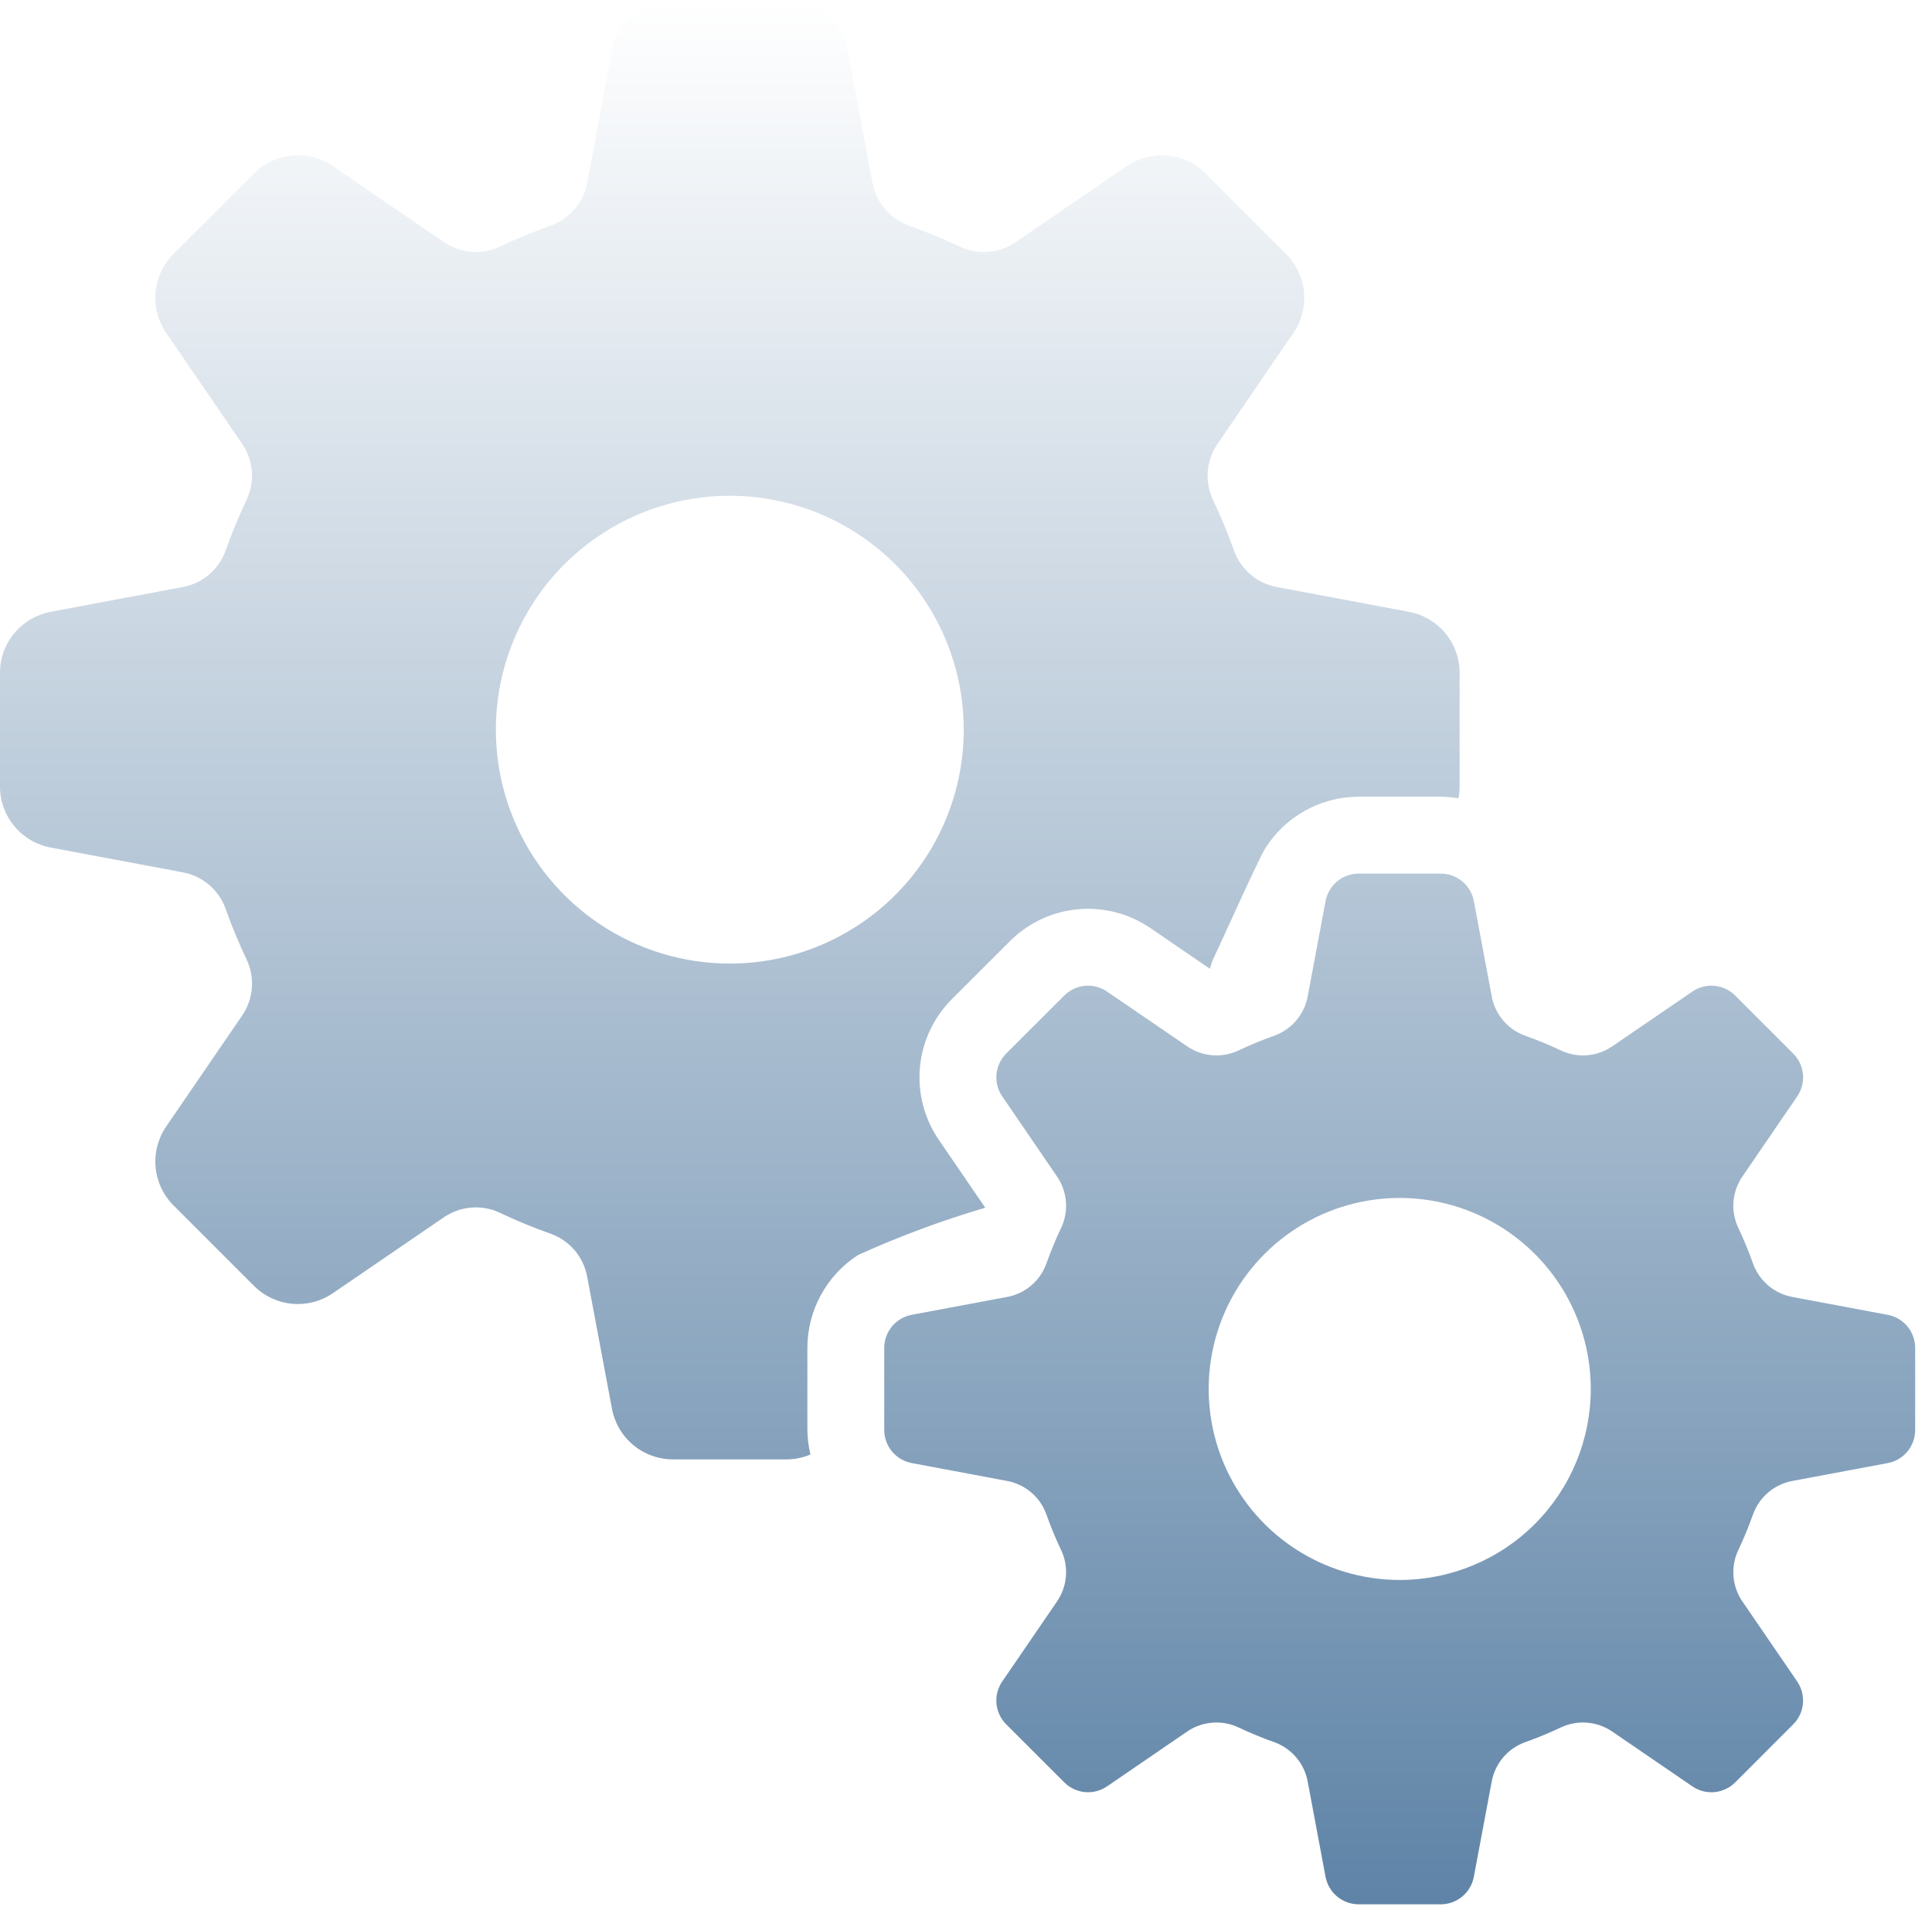
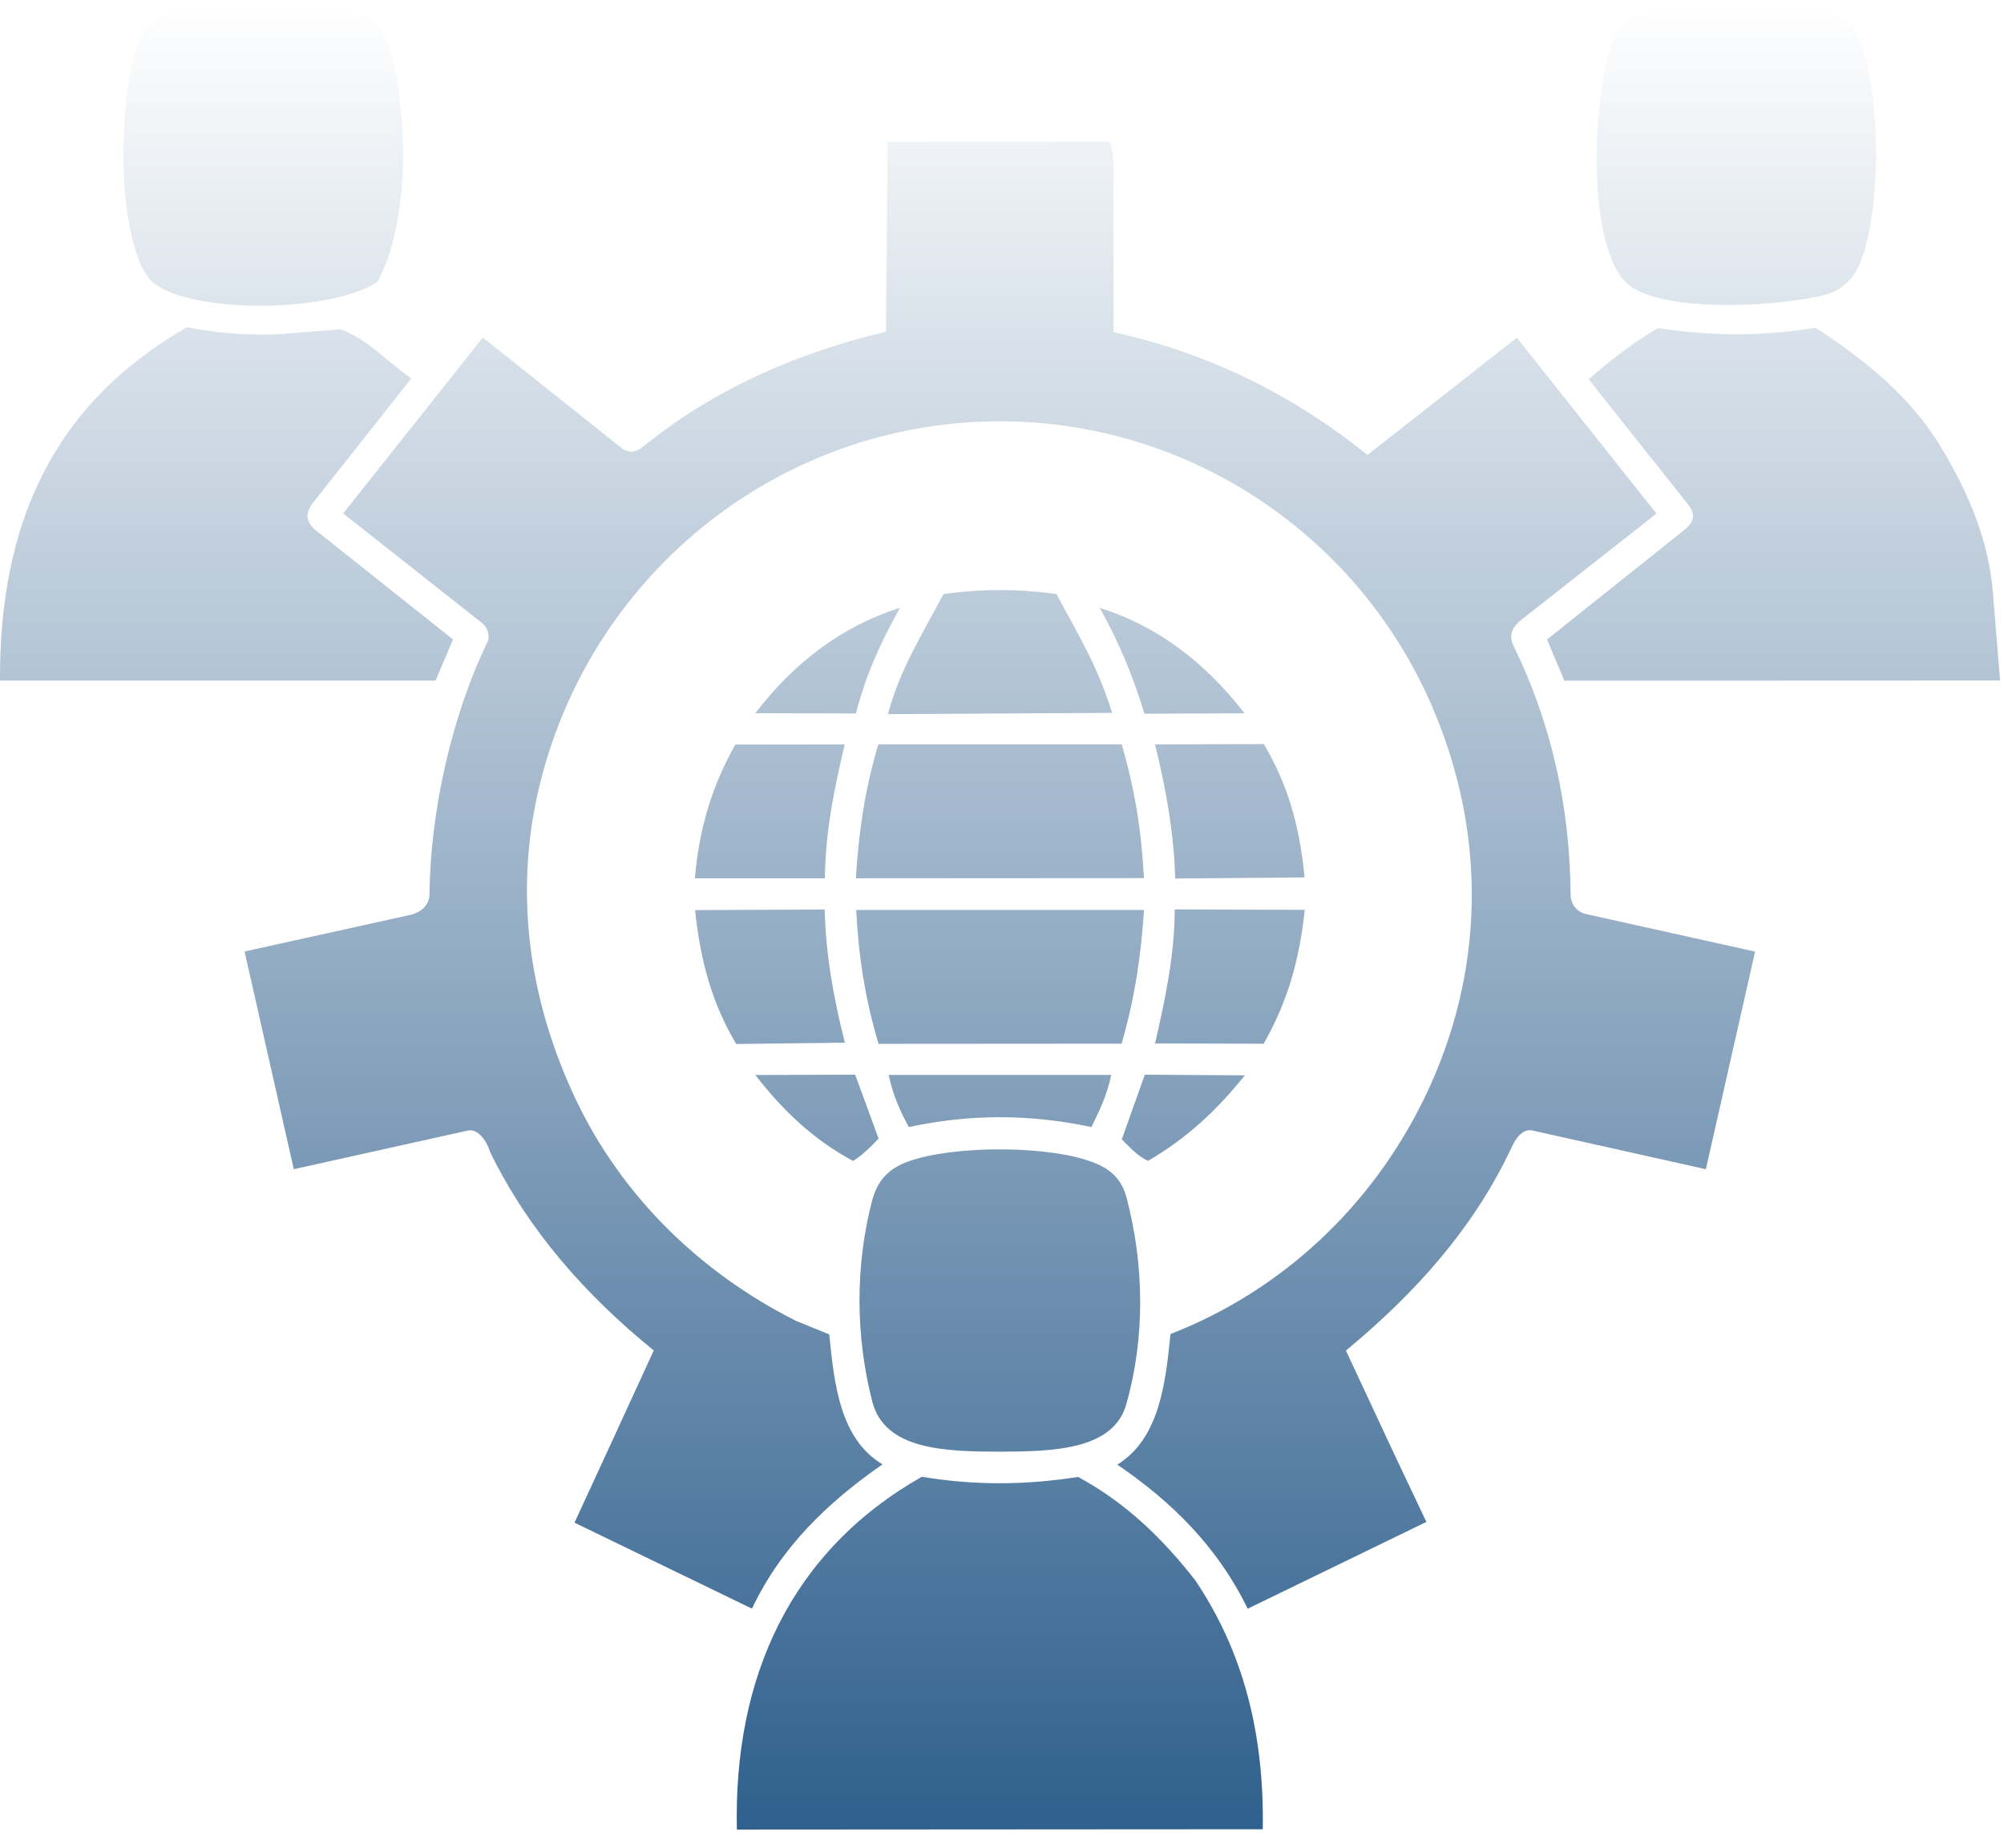
- <svg xmlns="http://www.w3.org/2000/svg" width="87" height="86" viewBox="0 0 87 86" fill="none">
-   <path d="M64.879 39.347C65.232 39.347 65.576 39.471 65.848 39.696C66.12 39.922 66.304 40.236 66.369 40.583L67.173 44.868C67.245 45.27 67.422 45.645 67.685 45.957C67.947 46.269 68.288 46.506 68.671 46.645C69.225 46.841 69.769 47.065 70.3 47.317C70.669 47.489 71.077 47.562 71.482 47.527C71.888 47.492 72.278 47.352 72.612 47.119L76.209 44.659C76.501 44.46 76.853 44.368 77.205 44.4C77.557 44.433 77.887 44.588 78.137 44.838L80.751 47.453C81.001 47.703 81.156 48.032 81.189 48.384C81.221 48.736 81.13 49.088 80.931 49.38L78.47 52.977C78.237 53.311 78.097 53.701 78.062 54.106C78.028 54.512 78.1 54.921 78.272 55.29C78.524 55.821 78.749 56.365 78.944 56.919C79.084 57.302 79.321 57.642 79.633 57.905C79.945 58.168 80.32 58.344 80.721 58.416L85.006 59.22C85.353 59.285 85.668 59.469 85.894 59.741C86.119 60.013 86.242 60.356 86.242 60.71V64.407C86.242 64.761 86.118 65.104 85.893 65.376C85.667 65.648 85.353 65.832 85.006 65.897L80.721 66.7C80.32 66.772 79.945 66.949 79.633 67.212C79.321 67.475 79.084 67.814 78.944 68.197C78.749 68.751 78.524 69.296 78.272 69.826C78.1 70.195 78.028 70.604 78.062 71.01C78.097 71.415 78.237 71.805 78.47 72.14L80.931 75.736C81.13 76.028 81.221 76.381 81.189 76.732C81.156 77.084 81.001 77.413 80.751 77.663L78.137 80.278C77.887 80.528 77.557 80.683 77.205 80.716C76.853 80.749 76.501 80.657 76.209 80.457L72.611 77.996C72.277 77.764 71.887 77.624 71.481 77.589C71.076 77.554 70.668 77.626 70.299 77.798C69.768 78.05 69.224 78.275 68.67 78.471C68.287 78.61 67.946 78.847 67.684 79.159C67.421 79.471 67.244 79.846 67.172 80.247L66.368 84.532C66.303 84.879 66.118 85.193 65.847 85.419C65.575 85.645 65.232 85.769 64.879 85.769H61.182C60.828 85.769 60.486 85.645 60.214 85.419C59.942 85.193 59.757 84.88 59.691 84.532L58.888 80.248C58.816 79.847 58.639 79.471 58.376 79.159C58.113 78.847 57.774 78.61 57.391 78.471C56.836 78.275 56.292 78.05 55.761 77.798C55.392 77.626 54.984 77.554 54.578 77.589C54.172 77.624 53.783 77.764 53.448 77.996L49.852 80.457C49.56 80.656 49.207 80.748 48.855 80.715C48.504 80.682 48.175 80.527 47.925 80.277L45.31 77.663C45.06 77.413 44.905 77.083 44.872 76.731C44.839 76.379 44.931 76.027 45.131 75.735L47.591 72.139C47.823 71.804 47.964 71.415 47.999 71.009C48.034 70.603 47.961 70.195 47.789 69.826C47.536 69.296 47.312 68.752 47.116 68.197C46.977 67.814 46.74 67.474 46.428 67.211C46.116 66.948 45.741 66.772 45.34 66.699L41.055 65.895C40.707 65.83 40.394 65.646 40.168 65.374C39.942 65.102 39.818 64.76 39.818 64.406V60.709C39.818 60.355 39.942 60.013 40.168 59.741C40.394 59.469 40.707 59.284 41.055 59.219L45.34 58.416C45.741 58.344 46.117 58.167 46.429 57.904C46.74 57.642 46.978 57.301 47.117 56.918C47.313 56.364 47.537 55.82 47.79 55.289C47.962 54.92 48.034 54.512 47.999 54.106C47.964 53.701 47.823 53.311 47.591 52.977L45.131 49.38C44.931 49.088 44.84 48.736 44.873 48.384C44.906 48.032 45.06 47.702 45.31 47.452L47.925 44.838C48.175 44.588 48.505 44.433 48.856 44.4C49.208 44.368 49.561 44.46 49.852 44.659L53.449 47.119C53.784 47.351 54.173 47.492 54.579 47.527C54.985 47.562 55.393 47.489 55.762 47.317C56.293 47.065 56.836 46.84 57.391 46.645C57.774 46.505 58.114 46.268 58.377 45.956C58.639 45.644 58.816 45.269 58.888 44.868L59.692 40.583C59.758 40.236 59.942 39.922 60.214 39.696C60.486 39.471 60.828 39.347 61.182 39.347H64.879ZM66.323 54.61C64.751 53.959 63.021 53.788 61.352 54.12C59.684 54.452 58.15 55.272 56.947 56.475C55.744 57.678 54.925 59.211 54.593 60.88C54.261 62.549 54.432 64.279 55.083 65.851C55.734 67.422 56.836 68.766 58.251 69.711C59.666 70.656 61.329 71.161 63.03 71.161C65.312 71.161 67.501 70.255 69.114 68.642C70.728 67.028 71.634 64.839 71.634 62.558C71.634 60.856 71.129 59.193 70.184 57.778C69.238 56.364 67.895 55.261 66.323 54.61ZM35.427 3.83231e-08C36.078 -7.62079e-05 36.71 0.227 37.211 0.644C37.712 1.06 38.051 1.638 38.171 2.278L39.285 8.217C39.363 8.654 39.555 9.062 39.84 9.402C40.125 9.742 40.494 10.002 40.91 10.155C41.702 10.435 42.478 10.755 43.236 11.115C43.639 11.301 44.083 11.379 44.524 11.34C44.966 11.301 45.389 11.147 45.753 10.894L50.738 7.483C51.276 7.116 51.926 6.947 52.574 7.008C53.223 7.068 53.83 7.353 54.291 7.813L57.915 11.438C58.375 11.899 58.66 12.506 58.72 13.154C58.78 13.803 58.612 14.452 58.245 14.99L54.836 19.976C54.583 20.339 54.429 20.763 54.39 21.204C54.351 21.645 54.427 22.089 54.612 22.491C54.973 23.249 55.294 24.026 55.574 24.816C55.727 25.233 55.986 25.602 56.325 25.888C56.665 26.173 57.073 26.364 57.51 26.442L63.449 27.557C64.09 27.677 64.668 28.017 65.084 28.519C65.5 29.02 65.728 29.65 65.728 30.302V35.427C65.728 35.604 65.709 35.781 65.675 35.955C65.412 35.91 65.146 35.886 64.879 35.884H61.182C60.332 35.884 59.495 36.104 58.754 36.52C58.013 36.935 57.39 37.534 56.946 38.259C56.652 38.74 54.969 42.49 54.612 43.237C54.559 43.366 54.517 43.499 54.486 43.635L51.808 41.802C50.849 41.146 49.692 40.846 48.536 40.953C47.38 41.06 46.298 41.569 45.477 42.39L42.861 45.004C42.041 45.825 41.534 46.908 41.427 48.063C41.319 49.219 41.619 50.376 42.273 51.334L44.367 54.395C42.412 54.972 40.498 55.684 38.641 56.524C37.941 56.975 37.365 57.595 36.966 58.326C36.567 59.057 36.358 59.877 36.357 60.71V64.407C36.362 64.778 36.409 65.149 36.496 65.51C36.158 65.653 35.795 65.728 35.428 65.73H30.303C29.652 65.729 29.021 65.502 28.52 65.086C28.018 64.67 27.678 64.091 27.558 63.451L26.443 57.513C26.365 57.076 26.174 56.667 25.889 56.327C25.604 55.987 25.234 55.728 24.817 55.575C24.026 55.296 23.25 54.975 22.492 54.614C22.09 54.429 21.646 54.352 21.204 54.391C20.763 54.429 20.339 54.583 19.975 54.836L14.989 58.245C14.451 58.613 13.802 58.781 13.153 58.721C12.505 58.66 11.897 58.375 11.437 57.915L7.813 54.291C7.353 53.831 7.068 53.224 7.008 52.575C6.947 51.927 7.115 51.277 7.482 50.739L10.894 45.754C11.147 45.39 11.3 44.967 11.339 44.525C11.378 44.084 11.301 43.639 11.115 43.236C10.755 42.479 10.433 41.704 10.153 40.913C10.001 40.496 9.741 40.126 9.401 39.841C9.061 39.556 8.653 39.364 8.216 39.286L2.278 38.172C1.638 38.052 1.061 37.712 0.645 37.211C0.228 36.71 0 36.078 0 35.427V30.302C0 29.65 0.228 29.019 0.645 28.518C1.061 28.017 1.638 27.677 2.278 27.557L8.217 26.442C8.653 26.364 9.062 26.174 9.401 25.889C9.741 25.604 10.001 25.234 10.153 24.817C10.433 24.026 10.754 23.25 11.114 22.492C11.3 22.09 11.378 21.646 11.339 21.204C11.3 20.763 11.147 20.339 10.894 19.976L7.482 14.99C7.115 14.452 6.947 13.803 7.008 13.154C7.068 12.506 7.353 11.898 7.813 11.438L11.437 7.813C11.898 7.353 12.505 7.068 13.153 7.008C13.802 6.947 14.451 7.115 14.989 7.482L19.975 10.894C20.339 11.147 20.762 11.3 21.204 11.339C21.646 11.378 22.09 11.301 22.492 11.115C23.25 10.755 24.026 10.433 24.817 10.154C25.234 10.001 25.603 9.742 25.888 9.402C26.173 9.062 26.364 8.654 26.442 8.217L27.557 2.278C27.677 1.638 28.017 1.06 28.519 0.645C29.02 0.229 29.65 0 30.302 3.83231e-08H35.427ZM36.895 23.131C34.971 22.334 32.852 22.125 30.809 22.531C28.765 22.938 26.887 23.942 25.414 25.415C23.941 26.888 22.938 28.765 22.531 30.809C22.125 32.852 22.334 34.971 23.131 36.895C23.928 38.821 25.278 40.466 27.011 41.624C28.743 42.782 30.781 43.399 32.864 43.399C35.658 43.399 38.338 42.289 40.313 40.313C42.289 38.338 43.399 35.658 43.399 32.864C43.399 30.781 42.781 28.744 41.624 27.012C40.466 25.279 38.821 23.928 36.895 23.131Z" fill="url(#paint0_linear_367_303)" />
+ <svg xmlns="http://www.w3.org/2000/svg" width="103" height="95" viewBox="0 0 103 95" fill="none">
+   <path d="M47.376 75.923C50.125 76.373 52.678 76.356 55.413 75.931C57.83 77.238 59.727 79.061 61.427 81.237C63.918 84.93 64.985 89.178 64.902 94.042L37.874 94.059C37.695 86.215 40.655 79.743 47.376 75.923ZM57.027 7.275C57.184 7.699 57.224 8.15 57.228 8.652L57.236 17.074C62.096 18.154 66.392 20.26 70.287 23.39L77.961 17.362L85.137 26.405L78.214 31.846C77.781 32.187 77.502 32.615 77.782 33.184C79.735 37.156 80.692 41.496 80.723 45.954C80.723 46.474 81.025 46.885 81.549 46.999L90.207 48.922L87.676 60.11L78.77 58.121C78.259 58.007 77.905 58.532 77.721 58.926C75.785 63.099 72.742 66.487 69.176 69.433L71.69 74.821L73.311 78.243L64.128 82.705C62.594 79.55 60.26 77.229 57.428 75.298C59.561 73.969 59.897 71.228 60.16 68.584C65.911 66.346 70.509 62.002 73.201 56.47C76.335 50.023 76.436 42.894 73.621 36.36L73.63 36.365C69.671 27.183 60.615 21.418 50.785 21.667C39.636 21.951 30.152 29.805 27.657 40.701C26.429 46.077 27.22 51.5 29.579 56.491C31.939 61.482 35.987 65.438 40.934 67.916L42.621 68.602C42.879 71.18 43.176 73.973 45.357 75.284C42.577 77.216 40.161 79.506 38.649 82.701L29.528 78.282L31.525 73.951L33.601 69.428C30.091 66.574 27.163 63.265 25.188 59.223C25.052 58.733 24.602 57.999 24.03 58.126L15.1 60.11L12.57 48.917L21.057 47.042C21.621 46.919 22.071 46.553 22.076 45.954C22.119 41.732 23.207 36.819 25.056 33.004C25.204 32.698 25.043 32.239 24.798 32.047L17.64 26.396L24.816 17.353L31.905 23C32.311 23.323 32.67 23.28 33.068 22.957C36.695 20.003 40.93 18.153 45.536 17.052L45.623 7.284L57.027 7.275ZM46.685 59.712C49.01 58.873 53.944 58.864 56.247 59.782C57.113 60.127 57.659 60.648 57.908 61.592C58.813 65.057 58.862 68.759 57.887 72.203V72.199C57.231 74.515 54.202 74.624 51.501 74.629C48.626 74.633 45.475 74.563 44.832 72.055C43.971 68.698 43.949 65.114 44.815 61.758C45.094 60.678 45.675 60.075 46.685 59.712ZM45.156 58.536C44.736 58.982 44.356 59.354 43.849 59.686C41.825 58.607 40.205 57.064 38.824 55.267L43.954 55.25L45.156 58.536ZM63.98 55.285C62.551 57.064 61.021 58.506 59.006 59.681L59.001 59.678C58.407 59.402 58.071 58.965 57.656 58.58L58.84 55.25L63.98 55.285ZM57.113 55.263C56.903 56.285 56.55 57.011 56.095 57.946V57.942C52.905 57.269 49.876 57.265 46.711 57.942C46.261 57.116 45.898 56.316 45.675 55.263H57.113ZM42.385 46.758C42.446 48.95 42.782 51.074 43.423 53.606L37.84 53.672C36.595 51.587 35.987 49.359 35.725 46.789L42.385 46.758ZM58.8 46.78C58.634 49.21 58.329 51.286 57.647 53.655L45.156 53.664C44.456 51.348 44.12 49.088 44.006 46.78H58.8ZM67.061 46.775C66.794 49.31 66.195 51.47 64.95 53.655L64.954 53.659L59.368 53.646C59.91 51.264 60.365 49.109 60.378 46.754L67.061 46.775ZM43.425 53.611C43.425 53.61 43.424 53.608 43.423 53.606H43.43L43.425 53.611ZM64.958 38.253C66.169 40.289 66.799 42.445 67.052 45.106V45.11L60.405 45.167C60.335 42.903 59.963 40.687 59.365 38.27L64.958 38.253ZM43.416 38.27C42.874 40.596 42.428 42.676 42.398 45.154H35.715C35.921 42.715 36.55 40.473 37.795 38.279L43.416 38.27ZM57.652 38.267C58.307 40.504 58.665 42.659 58.796 45.145H58.792L43.99 45.154C44.129 42.812 44.457 40.561 45.143 38.267H57.652ZM48.491 30.539C50.488 30.268 52.306 30.268 54.299 30.539C55.322 32.471 56.415 34.202 57.158 36.649L45.641 36.715C46.222 34.464 47.424 32.571 48.491 30.539ZM56.529 31.256C59.492 32.178 61.961 34.071 63.962 36.671L58.823 36.693C58.241 34.797 57.565 33.126 56.529 31.256ZM46.257 31.247C45.235 33.078 44.518 34.664 43.99 36.679L38.824 36.667C40.812 34.053 43.307 32.178 46.257 31.247ZM93.324 16.851C95.863 18.516 98.196 20.391 99.756 22.978C101.168 25.321 102.208 27.76 102.431 30.474L102.798 34.984L80.404 34.993L79.512 32.878L86.378 27.397C86.675 27.157 86.955 26.951 87.003 26.649C87.064 26.274 86.837 26.024 86.597 25.723L81.654 19.5C82.777 18.521 83.901 17.628 85.216 16.868C87.93 17.283 90.575 17.301 93.324 16.851ZM9.616 16.82C11.128 17.144 13.151 17.275 14.659 17.157L17.513 16.93C18.916 17.45 19.881 18.582 21.14 19.456L16.092 25.841C15.721 26.313 15.651 26.803 16.241 27.27L23.282 32.873L22.386 34.988H0C-0.035 27.069 2.61 20.837 9.616 16.82ZM8.942 0.593C11.953 -0.198 15.253 -0.211 18.238 0.637C19.256 0.925 19.75 1.616 20.03 2.547C21.017 5.825 21.053 11.502 19.392 14.5H19.396C16.673 16.235 8.815 16.103 7.561 14.189C6.018 11.829 6.088 5.641 6.962 2.708C7.268 1.685 7.836 0.881 8.942 0.593ZM84.687 0.58C87.589 -0.185 90.74 -0.185 93.659 0.545C94.691 0.803 95.377 1.436 95.701 2.38C96.662 5.177 96.671 10.601 95.679 13.328C95.338 14.263 94.709 14.976 93.585 15.212L93.589 15.217C90.486 15.872 84.874 16.008 83.476 14.426C81.68 12.393 81.755 5.82 82.799 2.385C83.083 1.449 83.695 0.842 84.687 0.58Z" fill="url(#paint0_linear_172_61)" />
  <defs>
-     <linearGradient id="paint0_linear_367_303" x1="40.216" y1="9.94529e-08" x2="40.216" y2="136.222" gradientUnits="userSpaceOnUse">
+     <linearGradient id="paint0_linear_172_61" x1="51.399" y1="0" x2="51.399" y2="115.598" gradientUnits="userSpaceOnUse">
      <stop stop-color="white" />
      <stop offset="1" stop-color="#003B73" />
    </linearGradient>
  </defs>
</svg>
